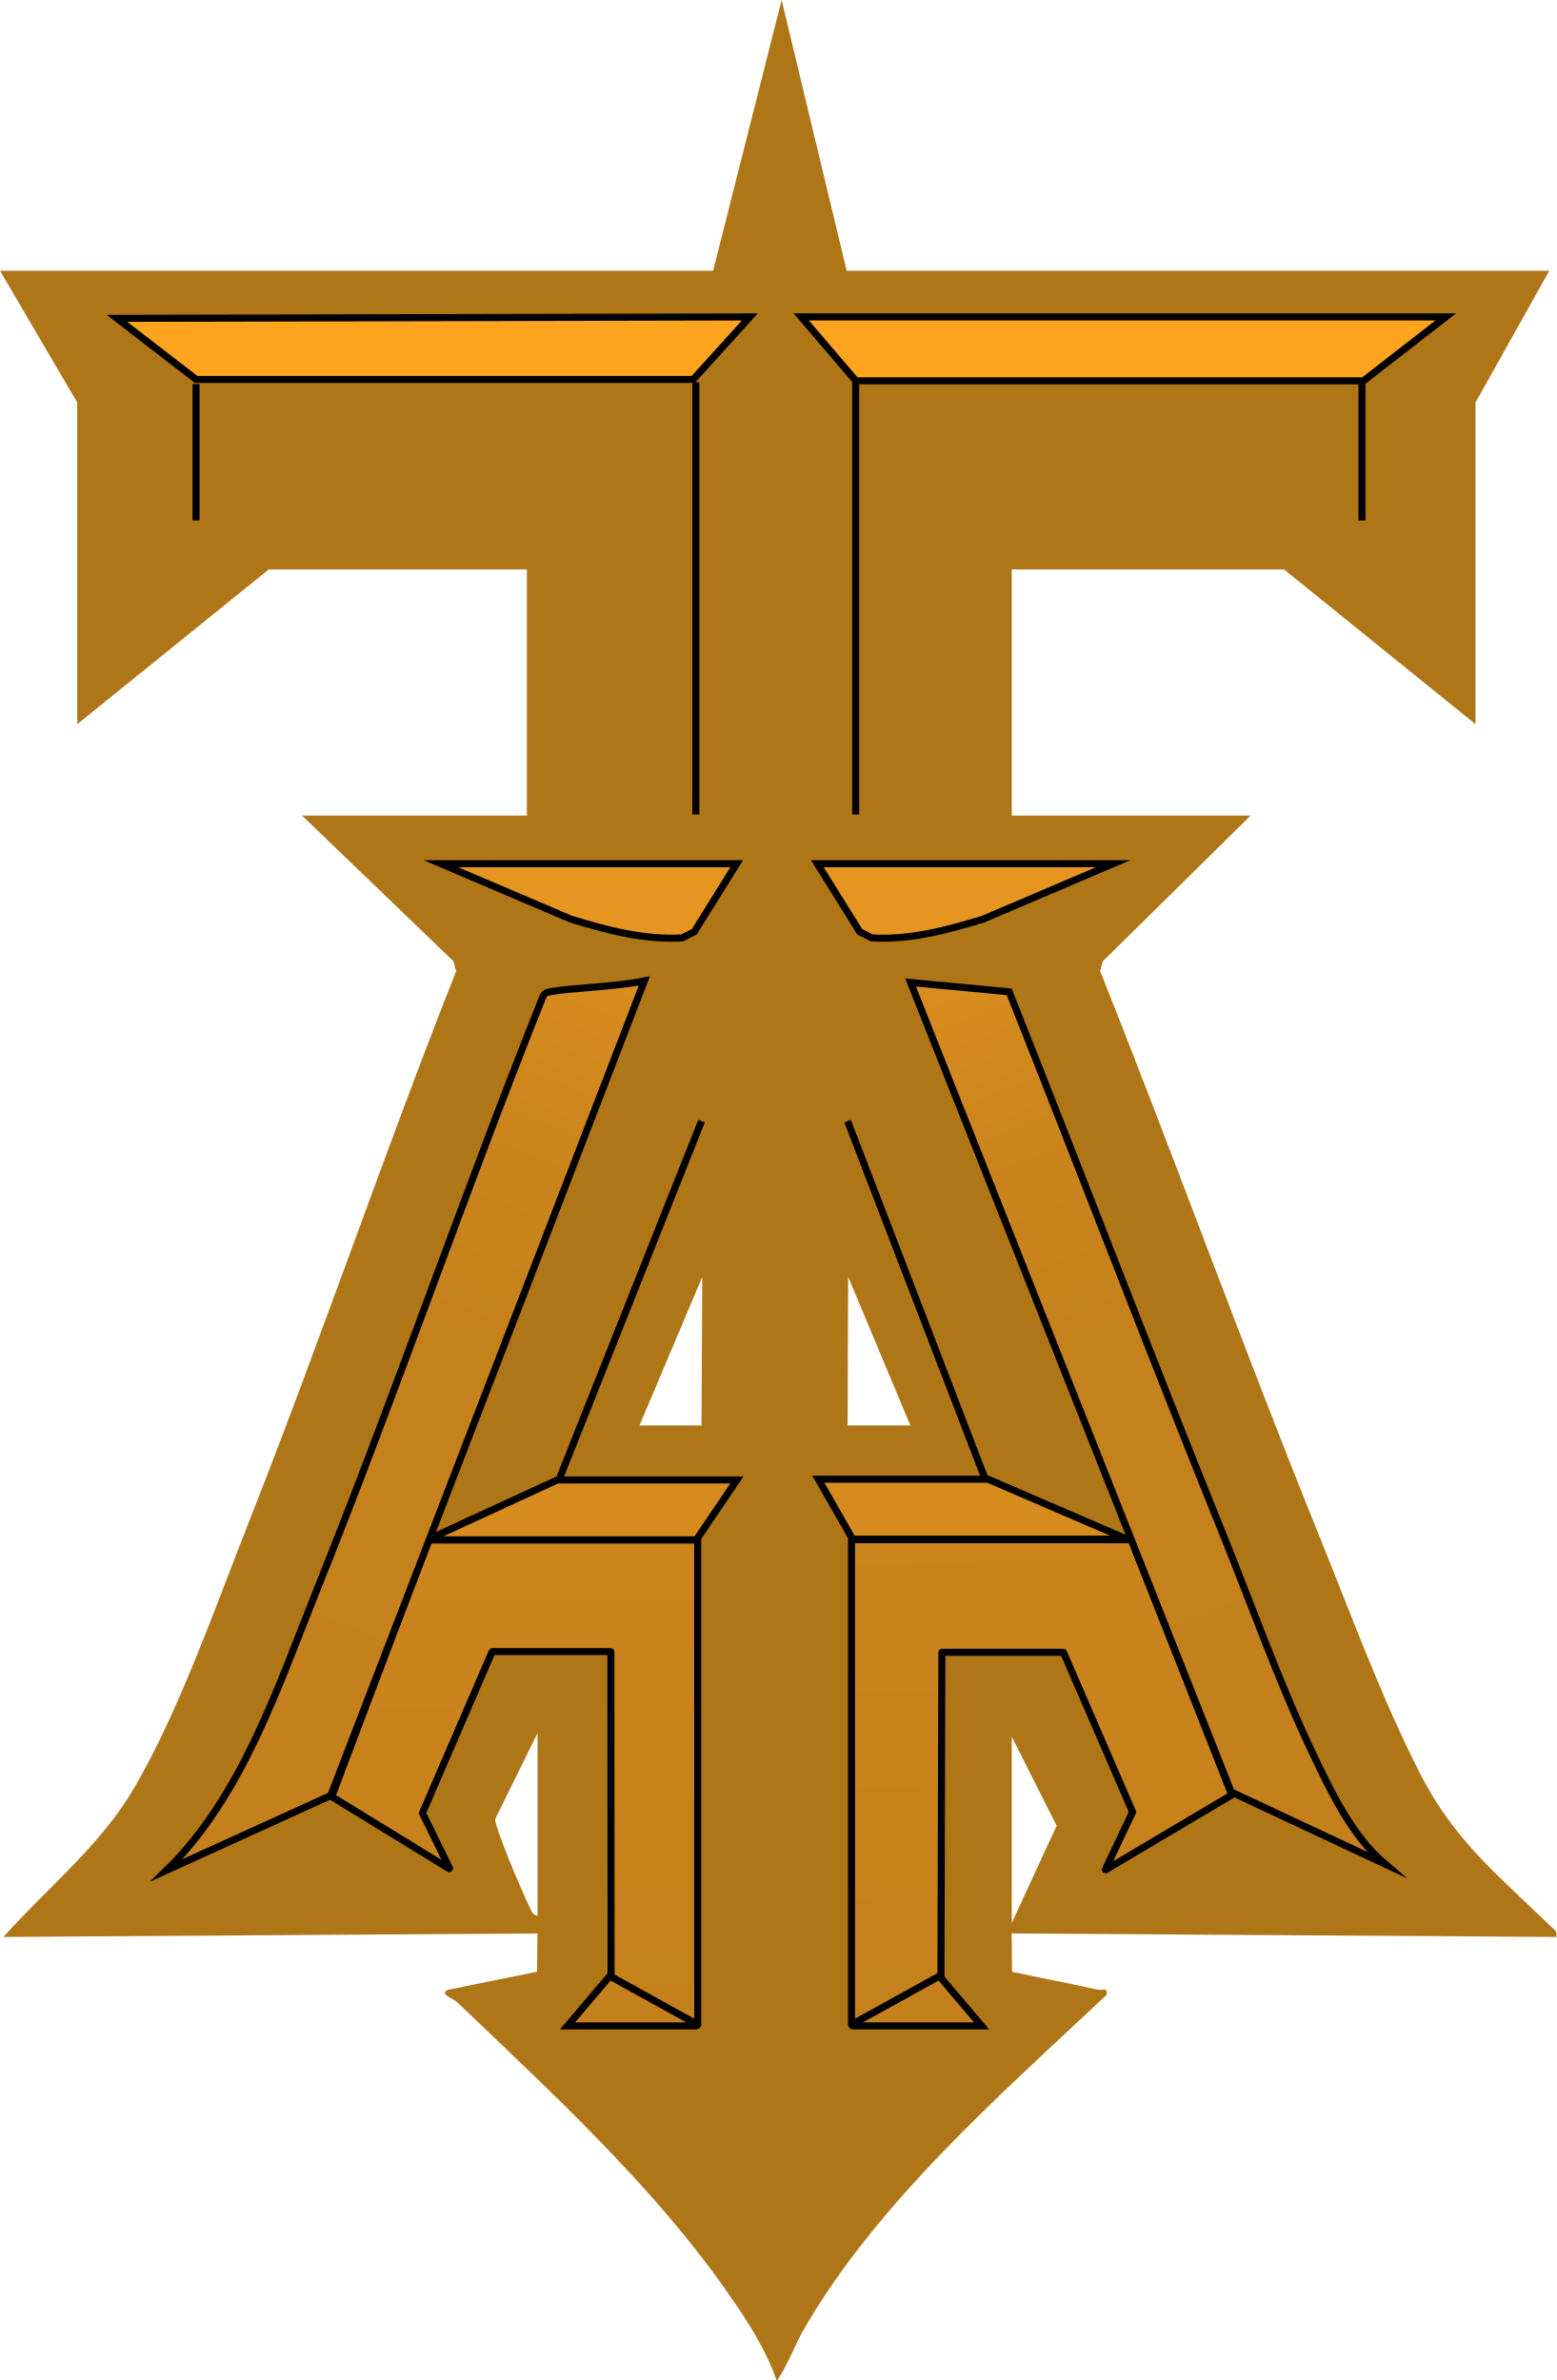
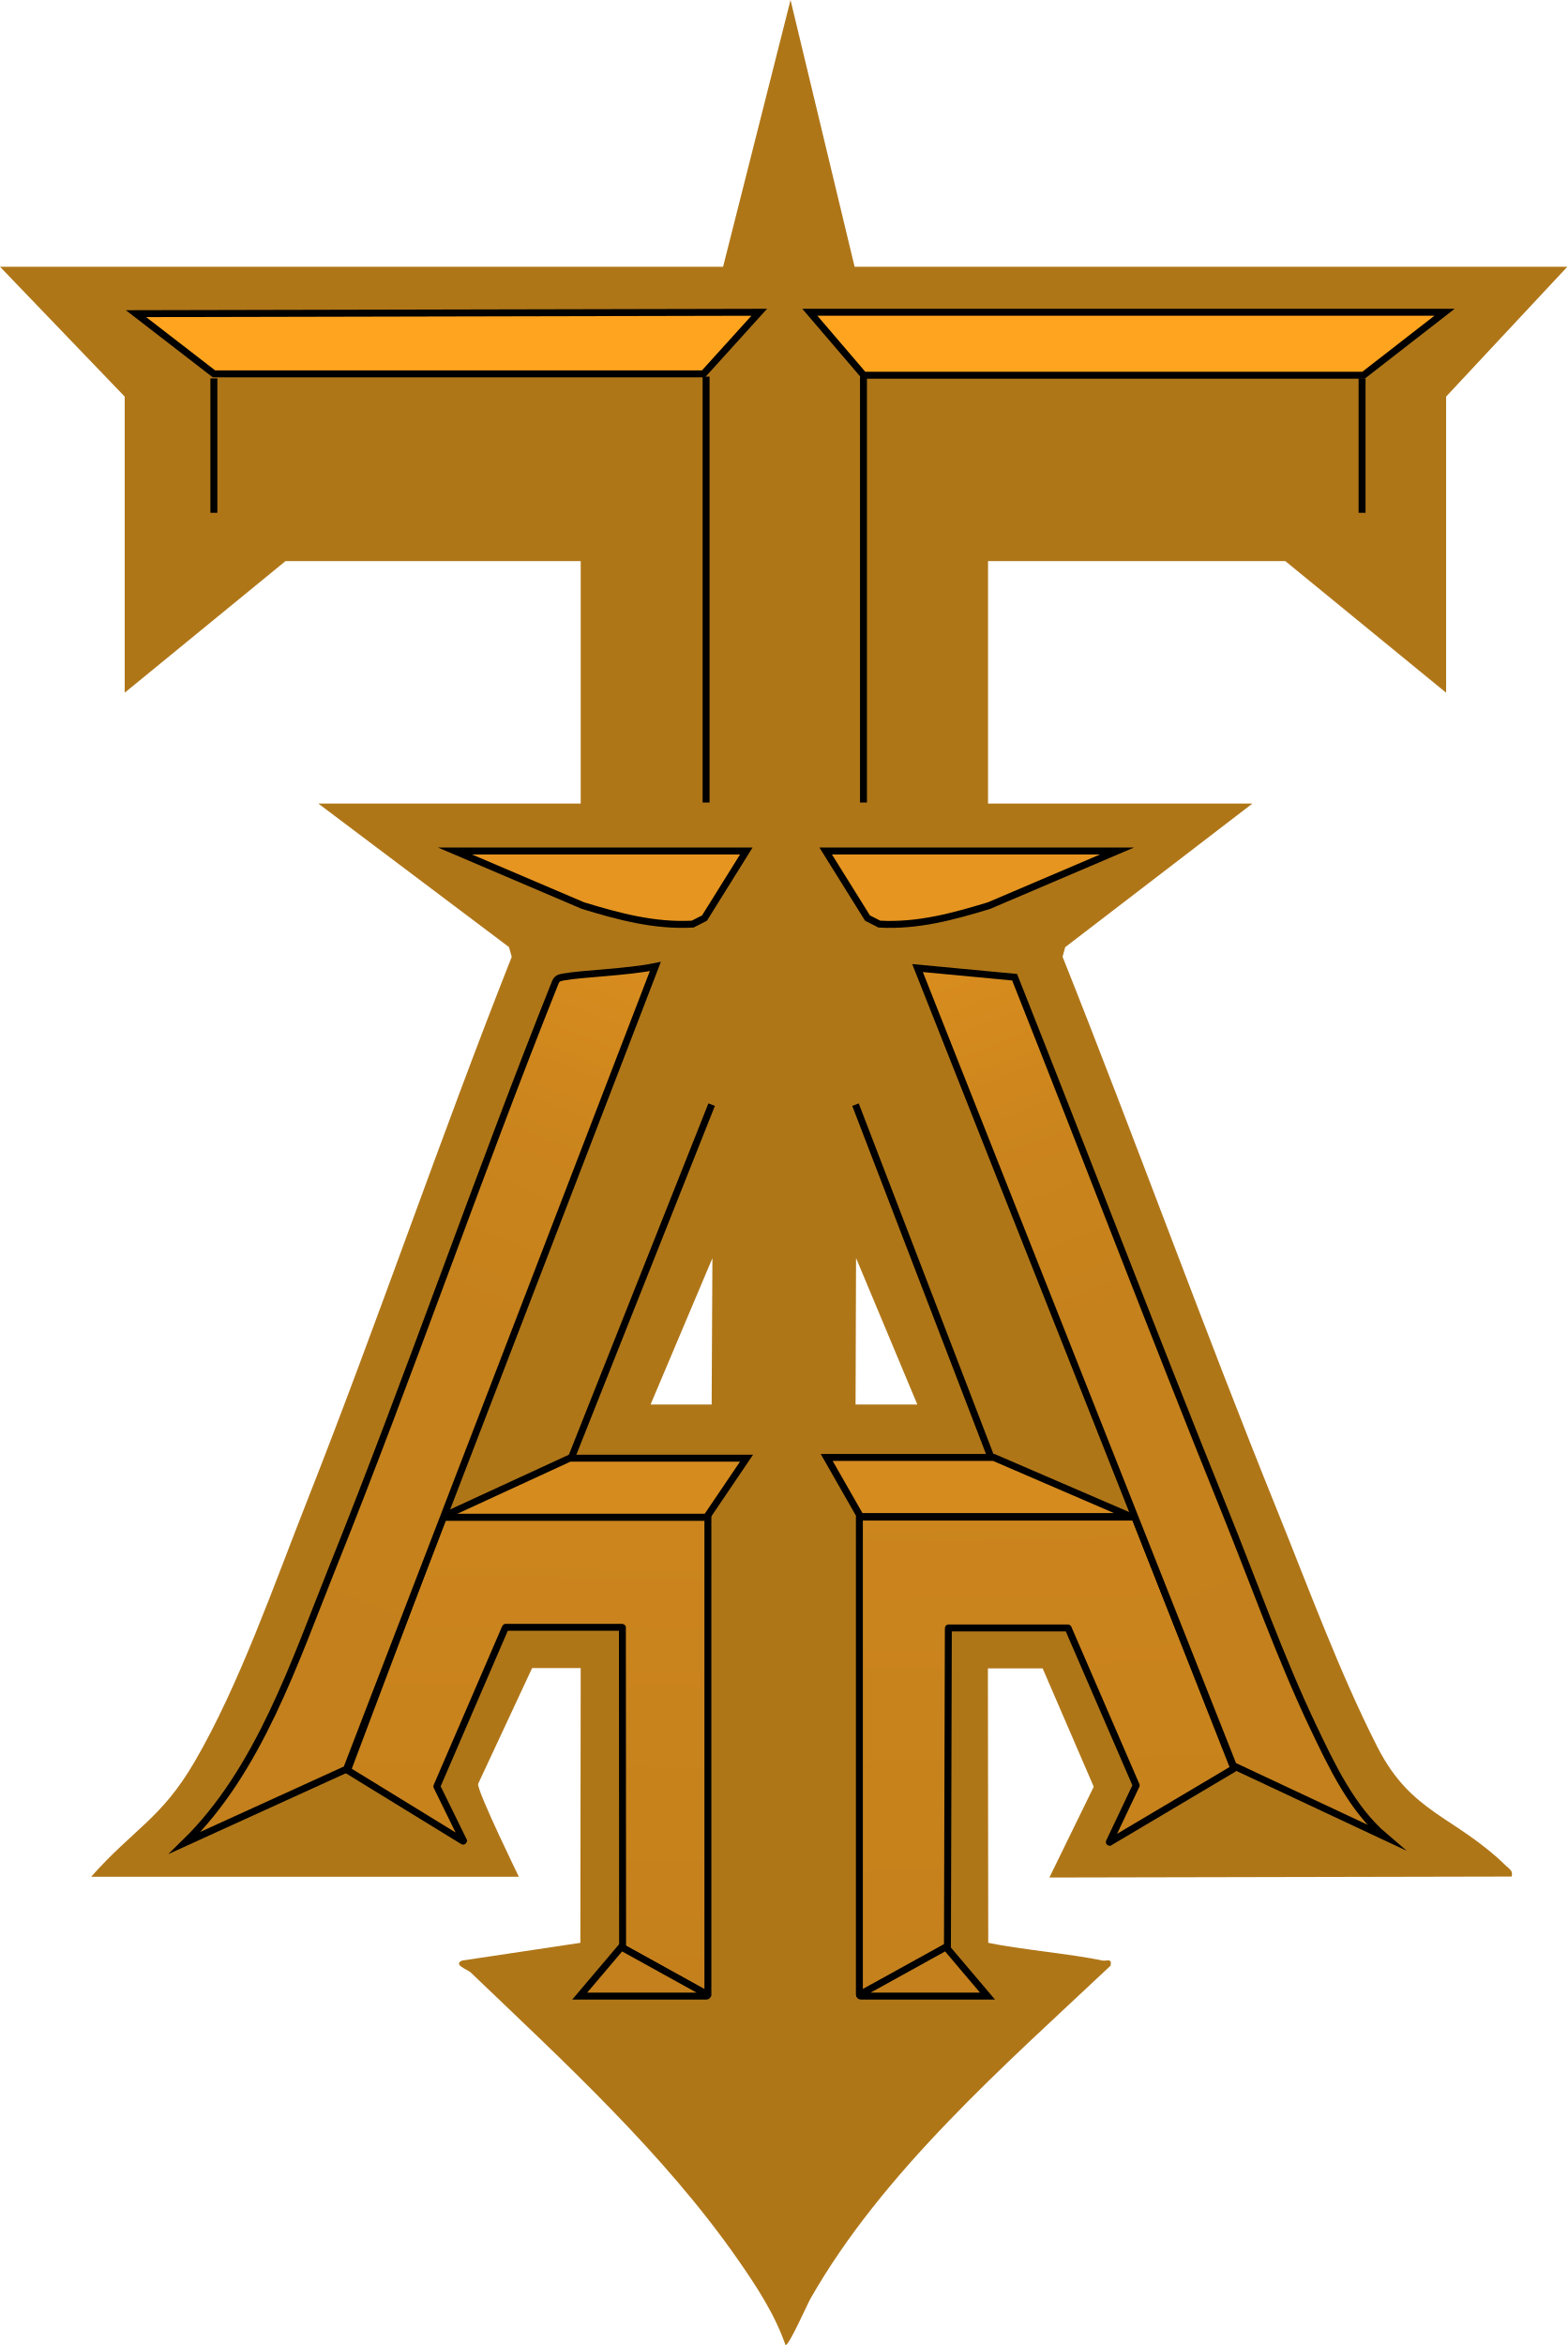
- <svg xmlns="http://www.w3.org/2000/svg" xmlns:xlink="http://www.w3.org/1999/xlink" id="b" viewBox="0 0 220.89 337.85">
+ <svg xmlns="http://www.w3.org/2000/svg" xmlns:xlink="http://www.w3.org/1999/xlink" id="b" viewBox="0 0 225.85 337.85">
  <defs>
-     <linearGradient id="d" x1="148.18" y1="292.85" x2="145.29" y2="118.9" gradientUnits="userSpaceOnUse">
+     <linearGradient id="d" x1="151.18" y1="292.85" x2="148.29" y2="118.9" gradientUnits="userSpaceOnUse">
      <stop offset="0" stop-color="#c4801c" />
      <stop offset="1" stop-color="#d68b1e" />
    </linearGradient>
-     <linearGradient id="e" x1="72.87" y1="288.33" x2="74.42" y2="138.89" xlink:href="#d" />
-     <linearGradient id="f" x1="188.45" y1="267.78" x2="133.39" y2="126.17" gradientUnits="userSpaceOnUse">
+     <linearGradient id="e" x1="75.87" y1="288.33" x2="77.42" y2="138.89" xlink:href="#d" />
+     <linearGradient id="f" x1="191.45" y1="267.78" x2="136.39" y2="126.17" gradientUnits="userSpaceOnUse">
      <stop offset="0" stop-color="#c4801c" />
      <stop offset=".56" stop-color="#c5811c" />
      <stop offset=".76" stop-color="#cc851d" />
      <stop offset=".91" stop-color="#d88c1e" />
      <stop offset="1" stop-color="#e59520" />
    </linearGradient>
-     <linearGradient id="g" x1="30.92" y1="270.88" x2="90.4" y2="124.9" xlink:href="#f" />
+     <linearGradient id="g" x1="33.92" y1="270.88" x2="93.4" y2="124.9" xlink:href="#f" />
  </defs>
  <g id="c">
-     <path d="M101.2,38.43L110.92,0l9.23,38.43h99.71l-10.47,18.71v45.66l-27.17-21.96h-38.64v34.93h33.9l-20.98,20.69-.38,1.38c10.57,26.51,20.26,53.39,30.96,79.85,4.5,11.13,8.98,23.34,14.4,33.99,4.92,9.66,11.11,14.49,18.61,21.79.49.47.94.65.75,1.49l-77.27-.5.05,5.44c4.05.88,8.13,1.65,12.18,2.54.69.15,1.45-.43,1.23.75-15.2,14.3-32.86,29.69-43.27,48.01-.43.76-3.17,6.95-3.58,6.64-1.56-4.48-4.19-8.48-6.88-12.34-10.61-15.24-25.11-28.53-38.49-41.34-.44-.42-2.63-1.13-1.21-1.71l12.62-2.55.05-5.44-75.78.5c6.23-7,13.75-12.93,18.53-21.12,6.41-10.97,11.52-25.68,16.24-37.64,10.24-25.95,19.21-52.4,29.47-78.34l-.39-1.41-21.48-20.68h31.91v-34.93h-36.64l-27.17,21.96v-45.66L0,38.43h101.2ZM99.55,202.36l.11-21.09-8.91,21.08h8.8ZM120.36,181.27l-.07,21.08h8.9l-8.82-21.08ZM76.28,271.97v-25.95l-6.01,12.21c-.04,1.24,3.93,10.58,4.77,12.24.3.58.46,1.38,1.24,1.5ZM143.58,246.52v26.45l6.37-13.8-6.37-12.64Z" style="fill:#af7618;" />
-     <path d="M160.54,218.59l14.25,36.18s0,.03-.01.04l-17.88,10.61s-.06-.01-.04-.04l3.86-8.14s0-.02,0-.03l-9.8-22.65s-.02-.02-.03-.02h-17.2s-.03.01-.03.03l-.13,46.03s0,.02-.02.03l-12.62,6.78s-.05,0-.05-.03v-68.78s.01-.03.03-.03h39.63s.02,0,.03.02Z" style="fill:url(#d); stroke:#000; stroke-miterlimit:10;" />
-     <path d="M99.01,218.62v68.75s-.04.05-.07.04l-12.2-6.77s-.02-.02-.02-.04l-.03-46.11s-.02-.04-.04-.04h-16.78s-.03.01-.04.03l-9.87,22.87s0,.03,0,.04l3.83,7.81s-.03.08-.06.06l-16.62-10.2s-.03-.03-.02-.05l13.72-36.39s.02-.03.04-.03h38.11s.04.02.04.04Z" style="fill:url(#e); stroke:#000; stroke-miterlimit:10;" />
-     <path d="M143.21,140.79c10.16,25.57,19.99,51.39,30.3,76.91,4.1,10.15,8.08,21.36,12.75,31.15,2.65,5.56,5.57,11.75,10.3,15.77l-21.84-10.24-45.5-114.91,13.99,1.32Z" style="fill:url(#f); stroke:#000; stroke-miterlimit:10;" />
-     <path d="M91.44,139.24l-44.5,115.64-23.3,10.61c10.7-10.44,15.81-26.05,21.32-39.78,11.18-27.85,20.92-56.31,32.06-84.18.25-.61.66-.68,1.22-.78,2.73-.49,9.2-.68,13.2-1.51Z" style="fill:url(#g); stroke:#000; stroke-miterlimit:10;" />
-     <path d="M80.54,287.58l5.99-7.07,12.35,6.83c.12.06.07.24-.06.24h-18.28Z" style="fill:#c4801c; stroke:#000; stroke-miterlimit:10;" />
-     <path d="M139.3,287.58l-5.99-7.07-12.35,6.83c-.12.06-.07.24.06.24h18.28Z" style="fill:#c4801c; stroke:#000; stroke-miterlimit:10;" />
-     <path d="M79.11,210.08h25.47l-5.76,8.51h-37.57c-.15,0-.19-.2-.06-.26l17.91-8.25Z" style="fill:#d68b1e; stroke:#000; stroke-miterlimit:10;" />
-     <path d="M140.2,209.98h-24.07s4.86,8.51,4.86,8.51h38.53c.09,0,.12-.13.03-.17l-19.34-8.34Z" style="fill:#d68b1e; stroke:#000; stroke-miterlimit:10;" />
-     <path d="M96.81,133.14c-5.51.29-10.59-1.08-15.81-2.67l-18.45-7.87h42l-6.03,9.67-1.71.87Z" style="fill:#e59520; stroke:#000; stroke-miterlimit:10;" />
-     <path d="M122.01,132.27l-6.03-9.67h42s-18.45,7.87-18.45,7.87c-5.22,1.59-10.29,2.97-15.81,2.67l-1.71-.87Z" style="fill:#e59520; stroke:#000; stroke-miterlimit:10;" />
-     <polygon points="16.6 45.19 27.83 53.86 98.38 53.86 106.41 44.99 16.6 45.19" style="fill:#ffa41f; isolation:isolate; stroke:#000; stroke-miterlimit:10;" />
-     <polygon points="113.7 44.99 121.46 54.06 193.49 54.06 205.16 44.99 113.7 44.99" style="fill:#ffa41f; isolation:isolate; stroke:#000; stroke-miterlimit:10;" />
-     <line x1="193.28" y1="54.52" x2="193.28" y2="73.88" style="fill:none; stroke:#000; stroke-miterlimit:10;" />
-     <line x1="121.43" y1="54.26" x2="121.43" y2="115.62" style="fill:none; stroke:#000; stroke-miterlimit:10;" />
-     <line x1="98.75" y1="54.26" x2="98.75" y2="115.62" style="fill:none; stroke:#000; stroke-miterlimit:10;" />
-     <line x1="99.55" y1="159.15" x2="79.26" y2="210.23" style="fill:none; stroke:#000; stroke-miterlimit:10;" />
-     <line x1="120.28" y1="159.15" x2="139.77" y2="209.87" style="fill:none; stroke:#000; stroke-miterlimit:10;" />
-     <line x1="27.82" y1="54.52" x2="27.82" y2="73.88" style="fill:none; stroke:#000; stroke-miterlimit:10;" />
+     <path d="M102.55,202.36l.11-21.09-8.91,21.08h8.8ZM123.36,181.27l-.07,21.08h8.9l-8.82-21.08ZM142.43,279.91c4.05.88,12.33,1.65,16.38,2.54.69.15,1.45-.43,1.23.75-15.2,14.3-32.86,29.69-43.27,48.01-.43.76-3.17,6.95-3.58,6.64-1.56-4.48-4.19-8.48-6.88-12.34-10.61-15.24-25.11-28.53-38.49-41.34-.44-.42-2.63-1.13-1.21-1.71l17.02-2.55.05-39.59h-7l-7.79,16.71c-.04,1.24,5.88,13.36,5.88,13.36H13.13c6.23-7,10.12-8.36,14.9-16.55,6.41-10.97,11.52-25.68,16.24-37.64,10.24-25.95,19.21-52.4,29.47-78.34l-.39-1.41-27.48-20.68h37.81v-34.93h-42.54l-23.17,18.96v-42.66L0,38.43h104.2L113.92,0l9.23,38.43h102.71l-17.47,18.71v42.66l-23.17-18.96h-42.84v34.93h38.1l-26.98,20.69-.38,1.38c10.57,26.51,20.26,53.39,30.96,79.85,4.5,11.13,8.98,23.34,14.4,33.99,4.92,9.66,11.11,9.89,18.61,17.19.49.47.94.65.75,1.49l-66.62.14,6.39-13.08-7.36-17.05h-7.89l.05,39.53Z" style="fill:#af7618;" />
+     <path d="M163.54,218.59l14.25,36.18s0,.03-.01.04l-17.88,10.61s-.06-.01-.04-.04l3.86-8.14s0-.02,0-.03l-9.8-22.65s-.02-.02-.03-.02h-17.2s-.03.01-.03.03l-.13,46.03s0,.02-.02.03l-12.62,6.78s-.05,0-.05-.03v-68.78s.01-.03.03-.03h39.63s.02,0,.03.02Z" style="fill:url(#d); stroke:#000; stroke-miterlimit:10;" />
+     <path d="M102.01,218.62v68.75s-.04.05-.07.04l-12.2-6.77s-.02-.02-.02-.04l-.03-46.11s-.02-.04-.04-.04h-16.78s-.03.01-.04.03l-9.87,22.87s0,.03,0,.04l3.83,7.81s-.03.08-.06.06l-16.62-10.2s-.03-.03-.02-.05l13.72-36.39s.02-.03.04-.03h38.11s.04.02.04.04Z" style="fill:url(#e); stroke:#000; stroke-miterlimit:10;" />
+     <path d="M146.21,140.79c10.16,25.57,19.99,51.39,30.3,76.91,4.1,10.15,8.08,21.36,12.75,31.15,2.65,5.56,5.57,11.75,10.3,15.77l-21.84-10.24-45.5-114.91,13.99,1.32Z" style="fill:url(#f); stroke:#000; stroke-miterlimit:10;" />
+     <path d="M94.44,139.24l-44.5,115.64-23.3,10.61c10.7-10.44,15.81-26.05,21.32-39.78,11.18-27.85,20.92-56.31,32.06-84.18.25-.61.66-.68,1.22-.78,2.73-.49,9.2-.68,13.2-1.51Z" style="fill:url(#g); stroke:#000; stroke-miterlimit:10;" />
+     <path d="M83.54,287.58l5.99-7.07,12.35,6.83c.12.06.07.24-.06.24h-18.28Z" style="fill:#c4801c; stroke:#000; stroke-miterlimit:10;" />
+     <path d="M142.3,287.58l-5.99-7.07-12.35,6.83c-.12.06-.07.24.06.24h18.28Z" style="fill:#c4801c; stroke:#000; stroke-miterlimit:10;" />
+     <path d="M82.11,210.08h25.47l-5.76,8.51h-37.57c-.15,0-.19-.2-.06-.26l17.91-8.25Z" style="fill:#d68b1e; stroke:#000; stroke-miterlimit:10;" />
+     <path d="M143.2,209.98h-24.07s4.86,8.51,4.86,8.51h38.53c.09,0,.12-.13.03-.17l-19.34-8.34Z" style="fill:#d68b1e; stroke:#000; stroke-miterlimit:10;" />
+     <path d="M99.81,133.14c-5.51.29-10.59-1.08-15.81-2.67l-18.45-7.87h42l-6.03,9.67-1.71.87Z" style="fill:#e59520; stroke:#000; stroke-miterlimit:10;" />
+     <path d="M125.01,132.27l-6.03-9.67h42s-18.45,7.87-18.45,7.87c-5.22,1.59-10.29,2.97-15.81,2.67l-1.71-.87Z" style="fill:#e59520; stroke:#000; stroke-miterlimit:10;" />
+     <polygon points="19.6 45.19 30.83 53.86 101.38 53.86 109.41 44.99 19.6 45.19" style="fill:#ffa41f; isolation:isolate; stroke:#000; stroke-miterlimit:10;" />
+     <polygon points="116.7 44.99 124.46 54.06 196.49 54.06 208.16 44.99 116.7 44.99" style="fill:#ffa41f; isolation:isolate; stroke:#000; stroke-miterlimit:10;" />
+     <line x1="196.28" y1="54.52" x2="196.28" y2="73.88" style="fill:none; stroke:#000; stroke-miterlimit:10;" />
+     <line x1="124.43" y1="54.26" x2="124.43" y2="115.62" style="fill:none; stroke:#000; stroke-miterlimit:10;" />
+     <line x1="101.75" y1="54.26" x2="101.75" y2="115.62" style="fill:none; stroke:#000; stroke-miterlimit:10;" />
+     <line x1="102.55" y1="159.15" x2="82.26" y2="210.23" style="fill:none; stroke:#000; stroke-miterlimit:10;" />
+     <line x1="123.28" y1="159.15" x2="142.77" y2="209.87" style="fill:none; stroke:#000; stroke-miterlimit:10;" />
+     <line x1="30.82" y1="54.52" x2="30.82" y2="73.88" style="fill:none; stroke:#000; stroke-miterlimit:10;" />
  </g>
</svg>
